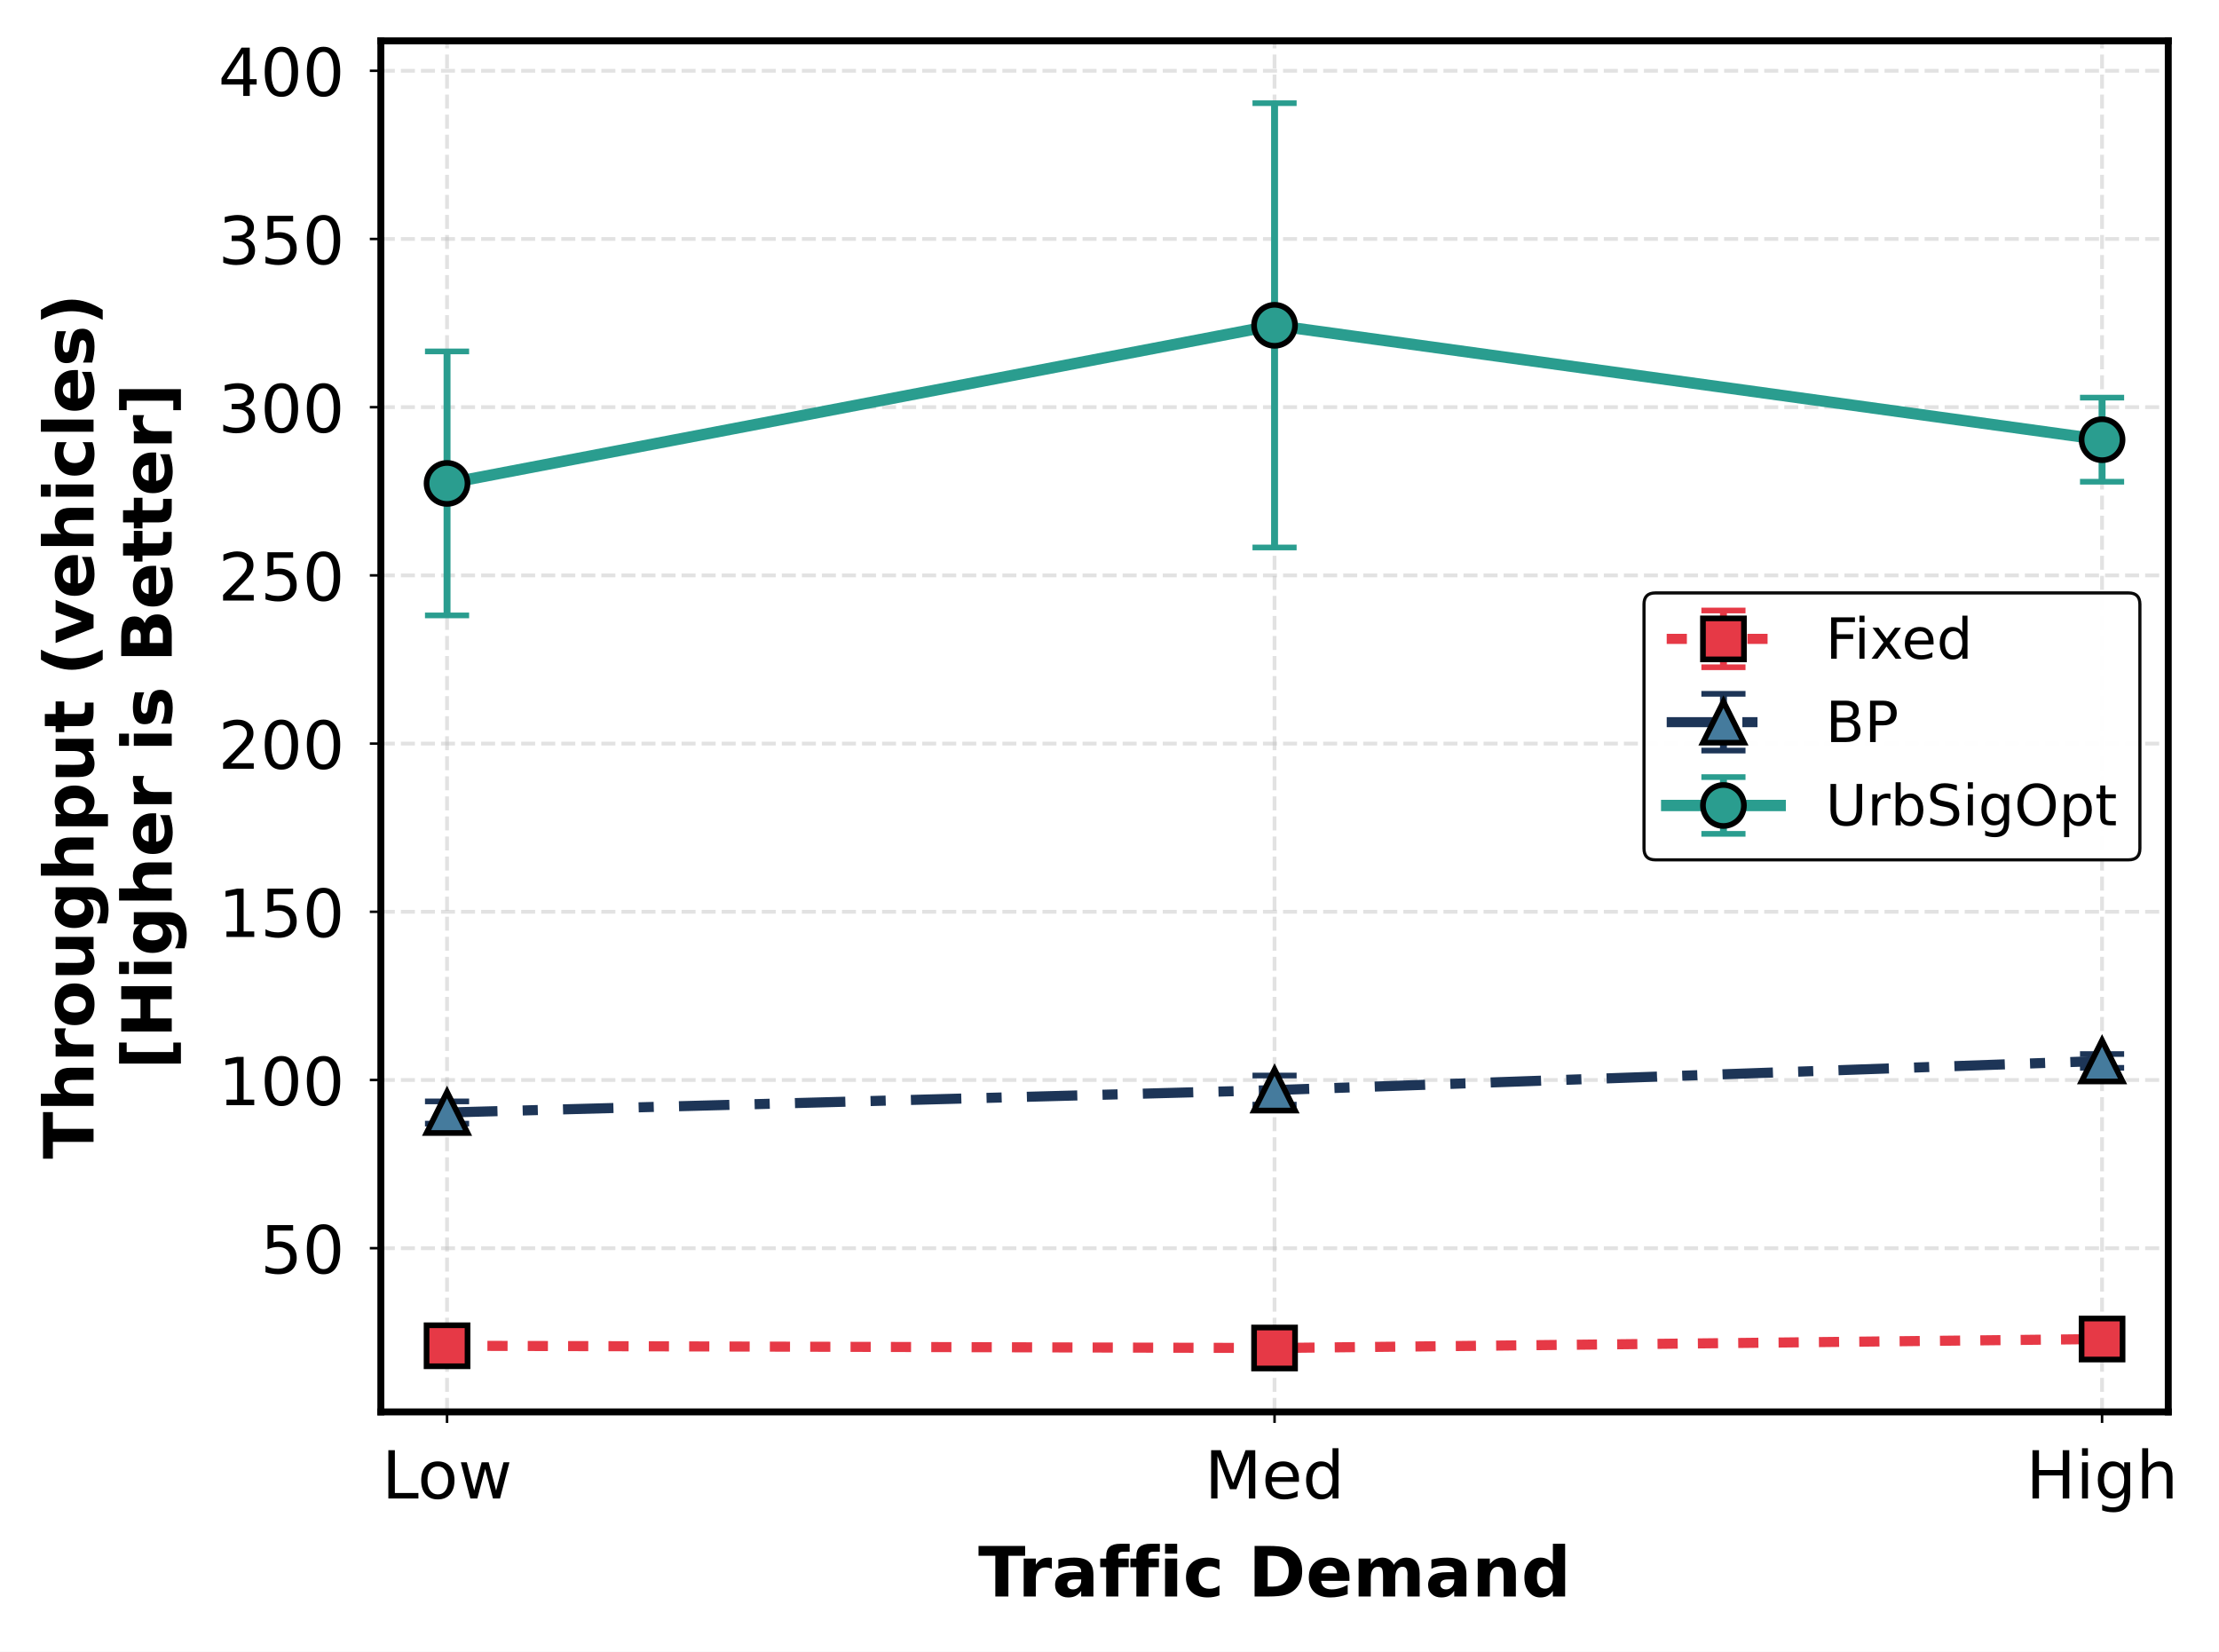
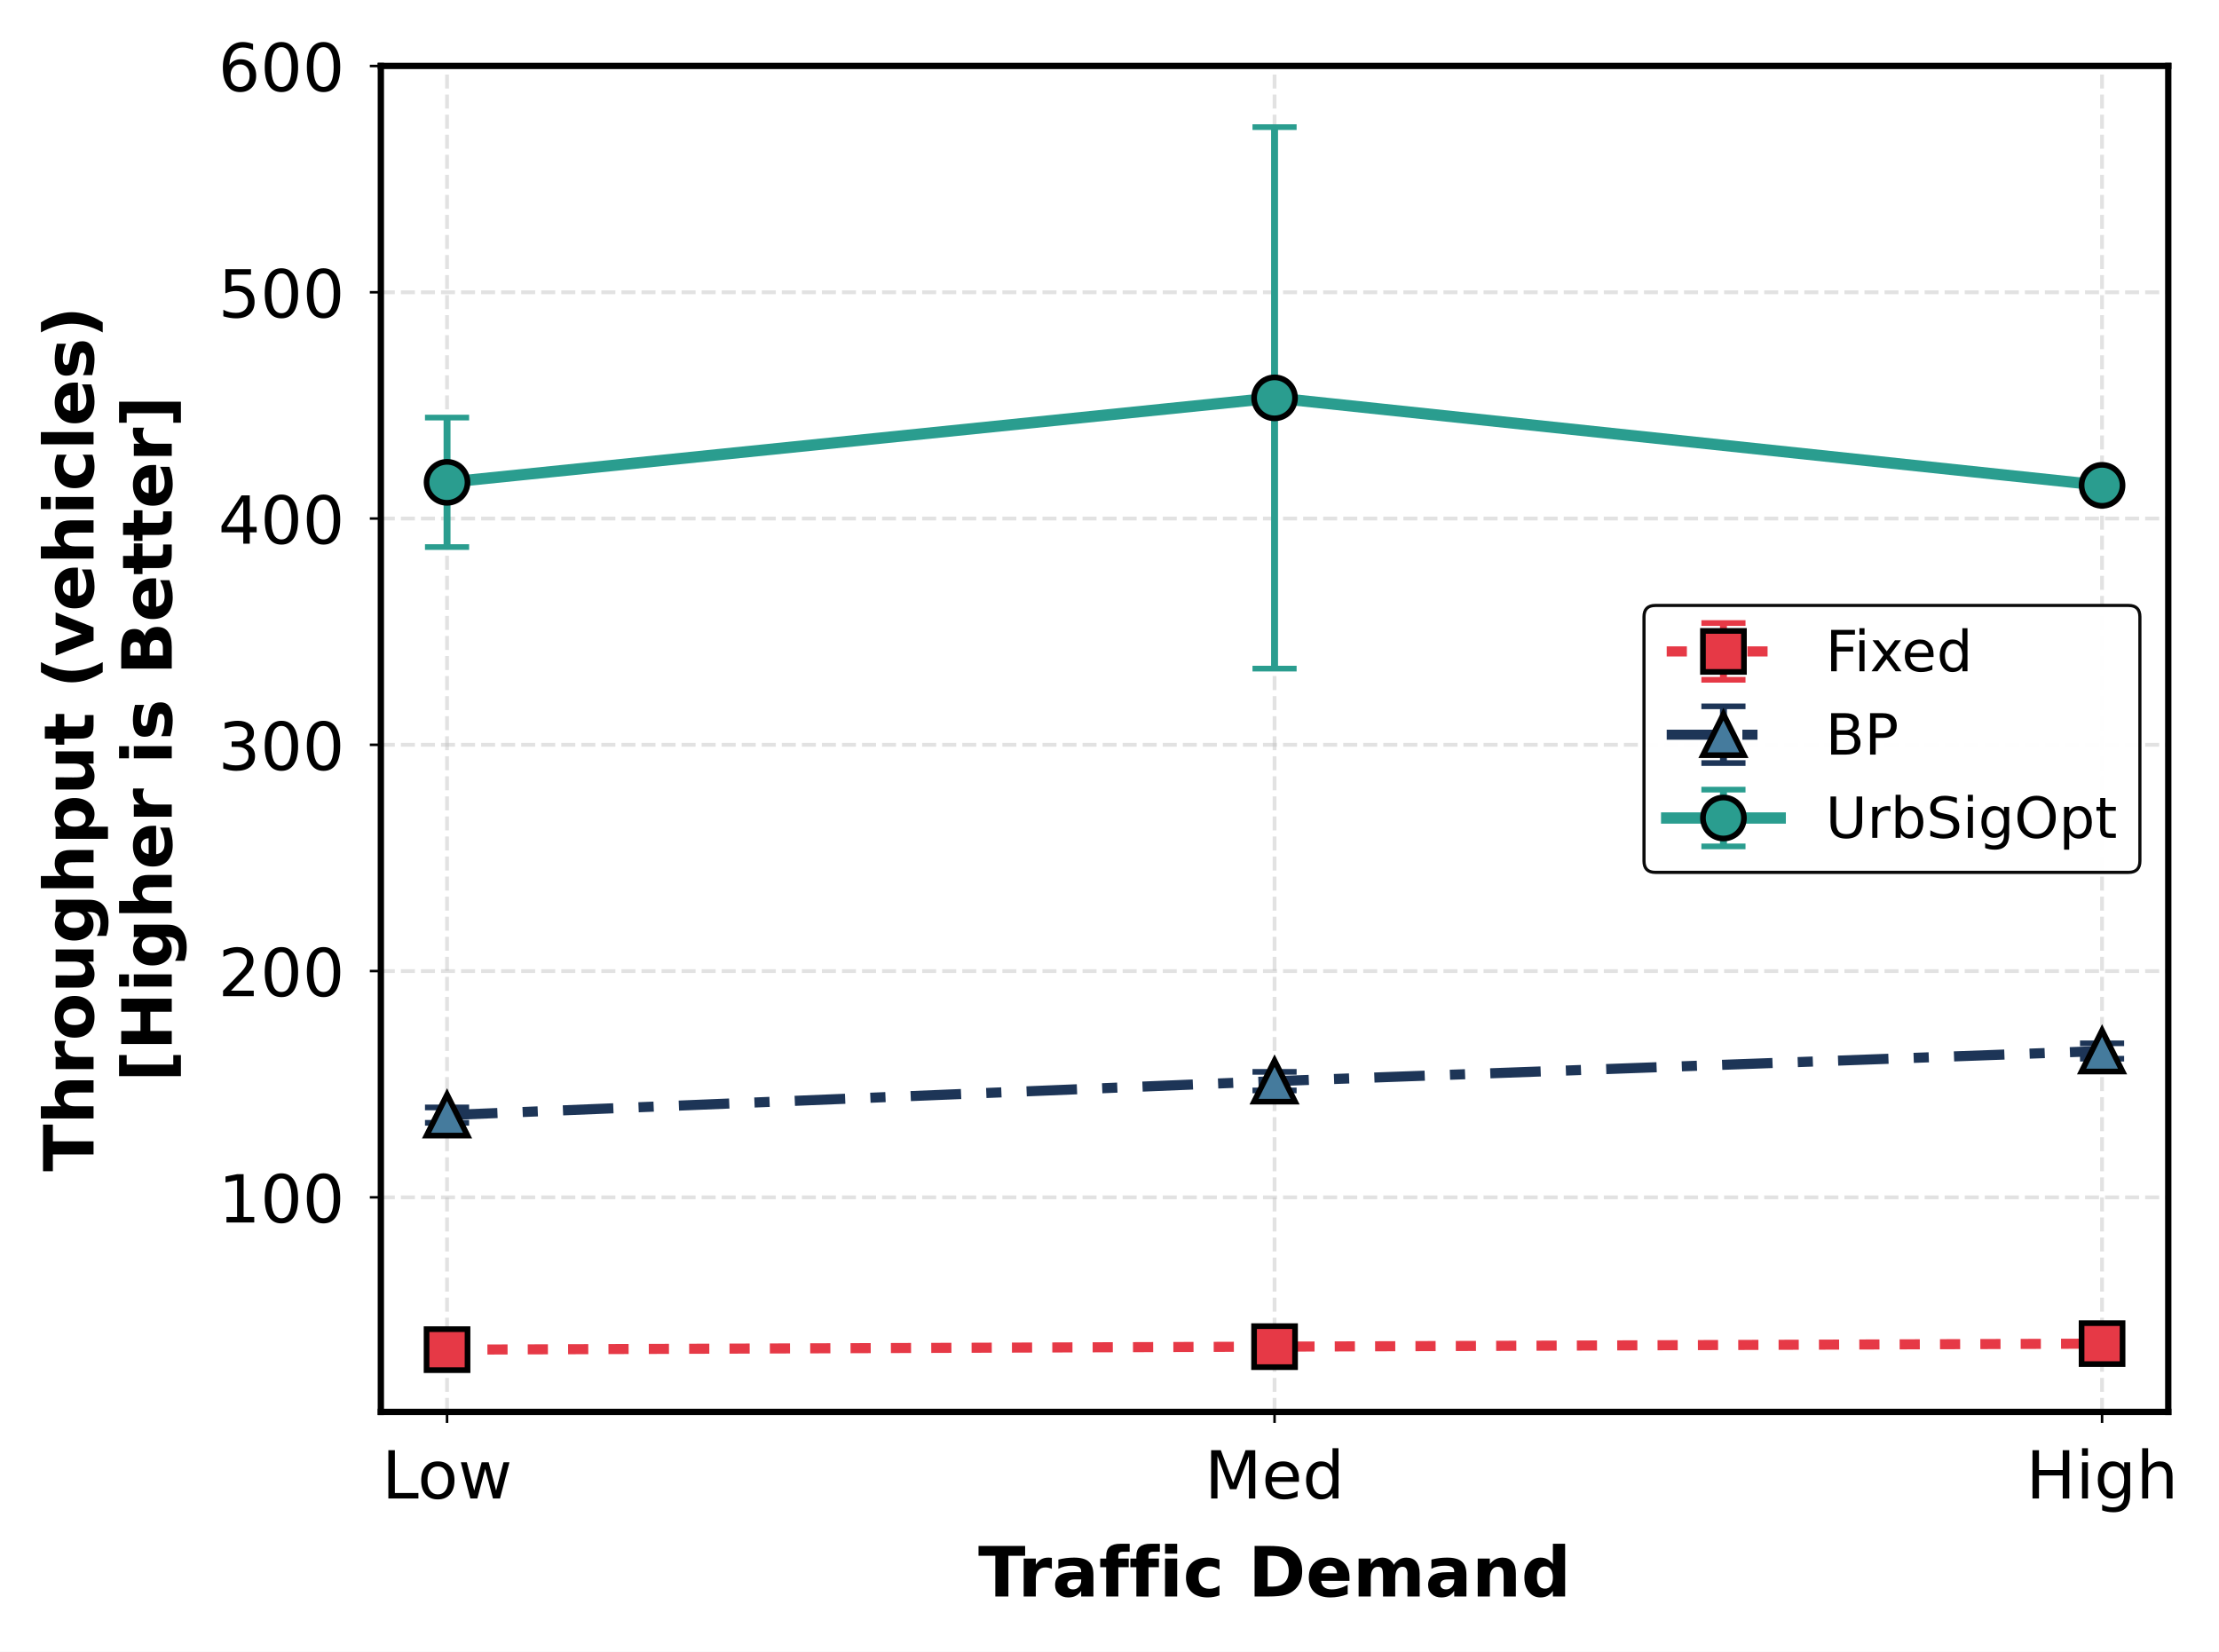
<svg xmlns="http://www.w3.org/2000/svg" xmlns:xlink="http://www.w3.org/1999/xlink" width="703.92pt" height="523.92pt" viewBox="0 0 703.92 523.92" version="1.1">
  <defs>
    <style type="text/css">*{stroke-linejoin: round; stroke-linecap: butt}</style>
  </defs>
  <g id="figure_1">
    <g id="patch_1">
      <path d="M 0 523.92  L 703.92 523.92  L 703.92 0  L 0 0  z " style="fill: #ffffff" />
    </g>
    <g id="axes_1">
      <g id="patch_2">
-         <path d="M 120.815 447.844  L 687.826 447.844  L 687.826 12.96  L 120.815 12.96  z " style="fill: #ffffff" />
+         <path d="M 120.815 447.844  L 687.826 447.844  L 687.826 20.909  L 120.815 20.909  z " style="fill: #ffffff" />
      </g>
      <g id="matplotlib.axis_1">
        <g id="xtick_1">
          <g id="line2d_1">
-             <path d="M 141.815 447.844  L 141.815 12.96  " clip-path="url(#pb095216318)" style="fill: none; stroke-dasharray: 4.44,1.92; stroke-dashoffset: 0; stroke: #c0c0c0; stroke-opacity: 0.45; stroke-width: 1.2" />
+             <path d="M 141.815 447.844  L 141.815 20.909  " clip-path="url(#pb560442ea5)" style="fill: none; stroke-dasharray: 4.44,1.92; stroke-dashoffset: 0; stroke: #c0c0c0; stroke-opacity: 0.45; stroke-width: 1.2" />
          </g>
          <g id="line2d_2">
            <defs>
-               <path id="me1b784e4f6" d="M 0 0  L 0 3.5  " style="stroke: #000000; stroke-width: 0.8" />
+               <path id="m1f800642b3" d="M 0 0  L 0 3.5  " style="stroke: #000000; stroke-width: 0.8" />
            </defs>
            <g>
-               <use xlink:href="#me1b784e4f6" x="141.815" y="447.844" style="stroke: #000000; stroke-width: 0.8" />
+               <use xlink:href="#m1f800642b3" x="141.815" y="447.844" style="stroke: #000000; stroke-width: 0.8" />
            </g>
          </g>
          <g id="text_1">
            <text style="font-size: 21px; font-family: 'DejaVu Sans', 'Bitstream Vera Sans', 'Computer Modern Sans Serif', 'Lucida Grande', 'Verdana', 'Geneva', 'Lucid', 'Arial', 'Helvetica', 'Avant Garde', sans-serif; text-anchor: middle" x="141.815" y="475.3" transform="rotate(-0 141.815 475.3003)">Low</text>
          </g>
        </g>
        <g id="xtick_2">
          <g id="line2d_3">
-             <path d="M 404.32 447.844  L 404.32 12.96  " clip-path="url(#pb095216318)" style="fill: none; stroke-dasharray: 4.44,1.92; stroke-dashoffset: 0; stroke: #c0c0c0; stroke-opacity: 0.45; stroke-width: 1.2" />
+             <path d="M 404.32 447.844  L 404.32 20.909  " clip-path="url(#pb560442ea5)" style="fill: none; stroke-dasharray: 4.44,1.92; stroke-dashoffset: 0; stroke: #c0c0c0; stroke-opacity: 0.45; stroke-width: 1.2" />
          </g>
          <g id="line2d_4">
            <g>
-               <use xlink:href="#me1b784e4f6" x="404.32" y="447.844" style="stroke: #000000; stroke-width: 0.8" />
+               <use xlink:href="#m1f800642b3" x="404.32" y="447.844" style="stroke: #000000; stroke-width: 0.8" />
            </g>
          </g>
          <g id="text_2">
            <text style="font-size: 21px; font-family: 'DejaVu Sans', 'Bitstream Vera Sans', 'Computer Modern Sans Serif', 'Lucida Grande', 'Verdana', 'Geneva', 'Lucid', 'Arial', 'Helvetica', 'Avant Garde', sans-serif; text-anchor: middle" x="404.32" y="475.3" transform="rotate(-0 404.3205 475.3003)">Med</text>
          </g>
        </g>
        <g id="xtick_3">
          <g id="line2d_5">
-             <path d="M 666.826 447.844  L 666.826 12.96  " clip-path="url(#pb095216318)" style="fill: none; stroke-dasharray: 4.44,1.92; stroke-dashoffset: 0; stroke: #c0c0c0; stroke-opacity: 0.45; stroke-width: 1.2" />
+             <path d="M 666.826 447.844  L 666.826 20.909  " clip-path="url(#pb560442ea5)" style="fill: none; stroke-dasharray: 4.44,1.92; stroke-dashoffset: 0; stroke: #c0c0c0; stroke-opacity: 0.45; stroke-width: 1.2" />
          </g>
          <g id="line2d_6">
            <g>
-               <use xlink:href="#me1b784e4f6" x="666.826" y="447.844" style="stroke: #000000; stroke-width: 0.8" />
+               <use xlink:href="#m1f800642b3" x="666.826" y="447.844" style="stroke: #000000; stroke-width: 0.8" />
            </g>
          </g>
          <g id="text_3">
            <text style="font-size: 21px; font-family: 'DejaVu Sans', 'Bitstream Vera Sans', 'Computer Modern Sans Serif', 'Lucida Grande', 'Verdana', 'Geneva', 'Lucid', 'Arial', 'Helvetica', 'Avant Garde', sans-serif; text-anchor: middle" x="666.826" y="475.3" transform="rotate(-0 666.8259 475.3003)">High</text>
          </g>
        </g>
        <g id="text_4">
          <text style="font-weight: 700; font-size: 22px; font-family: 'DejaVu Sans', 'Bitstream Vera Sans', 'Computer Modern Sans Serif', 'Lucida Grande', 'Verdana', 'Geneva', 'Lucid', 'Arial', 'Helvetica', 'Avant Garde', sans-serif; text-anchor: middle" x="404.32" y="506.384" transform="rotate(-0 404.3205 506.3842)">Traffic Demand</text>
        </g>
      </g>
      <g id="matplotlib.axis_2">
        <g id="ytick_1">
          <g id="line2d_7">
-             <path d="M 120.815 395.917  L 687.826 395.917  " clip-path="url(#pb095216318)" style="fill: none; stroke-dasharray: 4.44,1.92; stroke-dashoffset: 0; stroke: #c0c0c0; stroke-opacity: 0.45; stroke-width: 1.2" />
+             <path d="M 120.815 379.776  L 687.826 379.776  " clip-path="url(#pb560442ea5)" style="fill: none; stroke-dasharray: 4.44,1.92; stroke-dashoffset: 0; stroke: #c0c0c0; stroke-opacity: 0.45; stroke-width: 1.2" />
          </g>
          <g id="line2d_8">
            <defs>
-               <path id="mcd5c33eaf3" d="M 0 0  L -3.5 0  " style="stroke: #000000; stroke-width: 0.8" />
+               <path id="ma16d73e894" d="M 0 0  L -3.5 0  " style="stroke: #000000; stroke-width: 0.8" />
            </defs>
            <g>
-               <use xlink:href="#mcd5c33eaf3" x="120.815" y="395.917" style="stroke: #000000; stroke-width: 0.8" />
+               <use xlink:href="#ma16d73e894" x="120.815" y="379.776" style="stroke: #000000; stroke-width: 0.8" />
            </g>
          </g>
          <g id="text_5">
-             <text style="font-size: 21px; font-family: 'DejaVu Sans', 'Bitstream Vera Sans', 'Computer Modern Sans Serif', 'Lucida Grande', 'Verdana', 'Geneva', 'Lucid', 'Arial', 'Helvetica', 'Avant Garde', sans-serif; text-anchor: end" x="109.315" y="403.895" transform="rotate(-0 109.3146 403.8954)">50</text>
+             <text style="font-size: 21px; font-family: 'DejaVu Sans', 'Bitstream Vera Sans', 'Computer Modern Sans Serif', 'Lucida Grande', 'Verdana', 'Geneva', 'Lucid', 'Arial', 'Helvetica', 'Avant Garde', sans-serif; text-anchor: end" x="109.315" y="387.754" transform="rotate(-0 109.3146 387.7541)">100</text>
          </g>
        </g>
        <g id="ytick_2">
          <g id="line2d_9">
-             <path d="M 120.815 342.564  L 687.826 342.564  " clip-path="url(#pb095216318)" style="fill: none; stroke-dasharray: 4.44,1.92; stroke-dashoffset: 0; stroke: #c0c0c0; stroke-opacity: 0.45; stroke-width: 1.2" />
+             <path d="M 120.815 308.008  L 687.826 308.008  " clip-path="url(#pb560442ea5)" style="fill: none; stroke-dasharray: 4.44,1.92; stroke-dashoffset: 0; stroke: #c0c0c0; stroke-opacity: 0.45; stroke-width: 1.2" />
          </g>
          <g id="line2d_10">
            <g>
-               <use xlink:href="#mcd5c33eaf3" x="120.815" y="342.564" style="stroke: #000000; stroke-width: 0.8" />
+               <use xlink:href="#ma16d73e894" x="120.815" y="308.008" style="stroke: #000000; stroke-width: 0.8" />
            </g>
          </g>
          <g id="text_6">
-             <text style="font-size: 21px; font-family: 'DejaVu Sans', 'Bitstream Vera Sans', 'Computer Modern Sans Serif', 'Lucida Grande', 'Verdana', 'Geneva', 'Lucid', 'Arial', 'Helvetica', 'Avant Garde', sans-serif; text-anchor: end" x="109.315" y="350.543" transform="rotate(-0 109.3146 350.5425)">100</text>
+             <text style="font-size: 21px; font-family: 'DejaVu Sans', 'Bitstream Vera Sans', 'Computer Modern Sans Serif', 'Lucida Grande', 'Verdana', 'Geneva', 'Lucid', 'Arial', 'Helvetica', 'Avant Garde', sans-serif; text-anchor: end" x="109.315" y="315.987" transform="rotate(-0 109.3146 315.9866)">200</text>
          </g>
        </g>
        <g id="ytick_3">
          <g id="line2d_11">
-             <path d="M 120.815 289.211  L 687.826 289.211  " clip-path="url(#pb095216318)" style="fill: none; stroke-dasharray: 4.44,1.92; stroke-dashoffset: 0; stroke: #c0c0c0; stroke-opacity: 0.45; stroke-width: 1.2" />
+             <path d="M 120.815 236.241  L 687.826 236.241  " clip-path="url(#pb560442ea5)" style="fill: none; stroke-dasharray: 4.44,1.92; stroke-dashoffset: 0; stroke: #c0c0c0; stroke-opacity: 0.45; stroke-width: 1.2" />
          </g>
          <g id="line2d_12">
            <g>
-               <use xlink:href="#mcd5c33eaf3" x="120.815" y="289.211" style="stroke: #000000; stroke-width: 0.8" />
+               <use xlink:href="#ma16d73e894" x="120.815" y="236.241" style="stroke: #000000; stroke-width: 0.8" />
            </g>
          </g>
          <g id="text_7">
-             <text style="font-size: 21px; font-family: 'DejaVu Sans', 'Bitstream Vera Sans', 'Computer Modern Sans Serif', 'Lucida Grande', 'Verdana', 'Geneva', 'Lucid', 'Arial', 'Helvetica', 'Avant Garde', sans-serif; text-anchor: end" x="109.315" y="297.19" transform="rotate(-0 109.3146 297.1896)">150</text>
+             <text style="font-size: 21px; font-family: 'DejaVu Sans', 'Bitstream Vera Sans', 'Computer Modern Sans Serif', 'Lucida Grande', 'Verdana', 'Geneva', 'Lucid', 'Arial', 'Helvetica', 'Avant Garde', sans-serif; text-anchor: end" x="109.315" y="244.219" transform="rotate(-0 109.3146 244.2191)">300</text>
          </g>
        </g>
        <g id="ytick_4">
          <g id="line2d_13">
-             <path d="M 120.815 235.858  L 687.826 235.858  " clip-path="url(#pb095216318)" style="fill: none; stroke-dasharray: 4.44,1.92; stroke-dashoffset: 0; stroke: #c0c0c0; stroke-opacity: 0.45; stroke-width: 1.2" />
+             <path d="M 120.815 164.473  L 687.826 164.473  " clip-path="url(#pb560442ea5)" style="fill: none; stroke-dasharray: 4.44,1.92; stroke-dashoffset: 0; stroke: #c0c0c0; stroke-opacity: 0.45; stroke-width: 1.2" />
          </g>
          <g id="line2d_14">
            <g>
-               <use xlink:href="#mcd5c33eaf3" x="120.815" y="235.858" style="stroke: #000000; stroke-width: 0.8" />
+               <use xlink:href="#ma16d73e894" x="120.815" y="164.473" style="stroke: #000000; stroke-width: 0.8" />
            </g>
          </g>
          <g id="text_8">
-             <text style="font-size: 21px; font-family: 'DejaVu Sans', 'Bitstream Vera Sans', 'Computer Modern Sans Serif', 'Lucida Grande', 'Verdana', 'Geneva', 'Lucid', 'Arial', 'Helvetica', 'Avant Garde', sans-serif; text-anchor: end" x="109.315" y="243.837" transform="rotate(-0 109.3146 243.8367)">200</text>
+             <text style="font-size: 21px; font-family: 'DejaVu Sans', 'Bitstream Vera Sans', 'Computer Modern Sans Serif', 'Lucida Grande', 'Verdana', 'Geneva', 'Lucid', 'Arial', 'Helvetica', 'Avant Garde', sans-serif; text-anchor: end" x="109.315" y="172.452" transform="rotate(-0 109.3146 172.4517)">400</text>
          </g>
        </g>
        <g id="ytick_5">
          <g id="line2d_15">
-             <path d="M 120.815 182.505  L 687.826 182.505  " clip-path="url(#pb095216318)" style="fill: none; stroke-dasharray: 4.44,1.92; stroke-dashoffset: 0; stroke: #c0c0c0; stroke-opacity: 0.45; stroke-width: 1.2" />
+             <path d="M 120.815 92.706  L 687.826 92.706  " clip-path="url(#pb560442ea5)" style="fill: none; stroke-dasharray: 4.44,1.92; stroke-dashoffset: 0; stroke: #c0c0c0; stroke-opacity: 0.45; stroke-width: 1.2" />
          </g>
          <g id="line2d_16">
            <g>
-               <use xlink:href="#mcd5c33eaf3" x="120.815" y="182.505" style="stroke: #000000; stroke-width: 0.8" />
+               <use xlink:href="#ma16d73e894" x="120.815" y="92.706" style="stroke: #000000; stroke-width: 0.8" />
            </g>
          </g>
          <g id="text_9">
-             <text style="font-size: 21px; font-family: 'DejaVu Sans', 'Bitstream Vera Sans', 'Computer Modern Sans Serif', 'Lucida Grande', 'Verdana', 'Geneva', 'Lucid', 'Arial', 'Helvetica', 'Avant Garde', sans-serif; text-anchor: end" x="109.315" y="190.484" transform="rotate(-0 109.3146 190.4838)">250</text>
+             <text style="font-size: 21px; font-family: 'DejaVu Sans', 'Bitstream Vera Sans', 'Computer Modern Sans Serif', 'Lucida Grande', 'Verdana', 'Geneva', 'Lucid', 'Arial', 'Helvetica', 'Avant Garde', sans-serif; text-anchor: end" x="109.315" y="100.684" transform="rotate(-0 109.3146 100.6842)">500</text>
          </g>
        </g>
        <g id="ytick_6">
          <g id="line2d_17">
-             <path d="M 120.815 129.152  L 687.826 129.152  " clip-path="url(#pb095216318)" style="fill: none; stroke-dasharray: 4.44,1.92; stroke-dashoffset: 0; stroke: #c0c0c0; stroke-opacity: 0.45; stroke-width: 1.2" />
+             <path d="M 120.815 20.938  L 687.826 20.938  " clip-path="url(#pb560442ea5)" style="fill: none; stroke-dasharray: 4.44,1.92; stroke-dashoffset: 0; stroke: #c0c0c0; stroke-opacity: 0.45; stroke-width: 1.2" />
          </g>
          <g id="line2d_18">
            <g>
-               <use xlink:href="#mcd5c33eaf3" x="120.815" y="129.152" style="stroke: #000000; stroke-width: 0.8" />
+               <use xlink:href="#ma16d73e894" x="120.815" y="20.938" style="stroke: #000000; stroke-width: 0.8" />
            </g>
          </g>
          <g id="text_10">
-             <text style="font-size: 21px; font-family: 'DejaVu Sans', 'Bitstream Vera Sans', 'Computer Modern Sans Serif', 'Lucida Grande', 'Verdana', 'Geneva', 'Lucid', 'Arial', 'Helvetica', 'Avant Garde', sans-serif; text-anchor: end" x="109.315" y="137.131" transform="rotate(-0 109.3146 137.1309)">300</text>
-           </g>
-         </g>
-         <g id="ytick_7">
-           <g id="line2d_19">
-             <path d="M 120.815 75.8  L 687.826 75.8  " clip-path="url(#pb095216318)" style="fill: none; stroke-dasharray: 4.44,1.92; stroke-dashoffset: 0; stroke: #c0c0c0; stroke-opacity: 0.45; stroke-width: 1.2" />
-           </g>
-           <g id="line2d_20">
-             <g>
-               <use xlink:href="#mcd5c33eaf3" x="120.815" y="75.8" style="stroke: #000000; stroke-width: 0.8" />
-             </g>
-           </g>
-           <g id="text_11">
-             <text style="font-size: 21px; font-family: 'DejaVu Sans', 'Bitstream Vera Sans', 'Computer Modern Sans Serif', 'Lucida Grande', 'Verdana', 'Geneva', 'Lucid', 'Arial', 'Helvetica', 'Avant Garde', sans-serif; text-anchor: end" x="109.315" y="83.778" transform="rotate(-0 109.3146 83.77794)">350</text>
-           </g>
-         </g>
-         <g id="ytick_8">
-           <g id="line2d_21">
-             <path d="M 120.815 22.447  L 687.826 22.447  " clip-path="url(#pb095216318)" style="fill: none; stroke-dasharray: 4.44,1.92; stroke-dashoffset: 0; stroke: #c0c0c0; stroke-opacity: 0.45; stroke-width: 1.2" />
-           </g>
-           <g id="line2d_22">
-             <g>
-               <use xlink:href="#mcd5c33eaf3" x="120.815" y="22.447" style="stroke: #000000; stroke-width: 0.8" />
-             </g>
-           </g>
-           <g id="text_12">
-             <text style="font-size: 21px; font-family: 'DejaVu Sans', 'Bitstream Vera Sans', 'Computer Modern Sans Serif', 'Lucida Grande', 'Verdana', 'Geneva', 'Lucid', 'Arial', 'Helvetica', 'Avant Garde', sans-serif; text-anchor: end" x="109.315" y="30.425" transform="rotate(-0 109.3146 30.42502)">400</text>
-           </g>
-         </g>
-         <g id="text_13">
-           <text style="font-weight: 700; font-size: 22px; font-family: 'DejaVu Sans', 'Bitstream Vera Sans', 'Computer Modern Sans Serif', 'Lucida Grande', 'Verdana', 'Geneva', 'Lucid', 'Arial', 'Helvetica', 'Avant Garde', sans-serif" transform="translate(29.67656 367.6319) rotate(-90)">Throughput (vehicles)</text>
-           <text style="font-weight: 700; font-size: 22px; font-family: 'DejaVu Sans', 'Bitstream Vera Sans', 'Computer Modern Sans Serif', 'Lucida Grande', 'Verdana', 'Geneva', 'Lucid', 'Arial', 'Helvetica', 'Avant Garde', sans-serif" transform="translate(54.48363 339.2451) rotate(-90)">[Higher is Better]</text>
+             <text style="font-size: 21px; font-family: 'DejaVu Sans', 'Bitstream Vera Sans', 'Computer Modern Sans Serif', 'Lucida Grande', 'Verdana', 'Geneva', 'Lucid', 'Arial', 'Helvetica', 'Avant Garde', sans-serif; text-anchor: end" x="109.315" y="28.917" transform="rotate(-0 109.3146 28.91672)">600</text>
+           </g>
+         </g>
+         <g id="text_11">
+           <text style="font-weight: 700; font-size: 22px; font-family: 'DejaVu Sans', 'Bitstream Vera Sans', 'Computer Modern Sans Serif', 'Lucida Grande', 'Verdana', 'Geneva', 'Lucid', 'Arial', 'Helvetica', 'Avant Garde', sans-serif" transform="translate(29.67656 371.6065) rotate(-90)">Throughput (vehicles)</text>
+           <text style="font-weight: 700; font-size: 22px; font-family: 'DejaVu Sans', 'Bitstream Vera Sans', 'Computer Modern Sans Serif', 'Lucida Grande', 'Verdana', 'Geneva', 'Lucid', 'Arial', 'Helvetica', 'Avant Garde', sans-serif" transform="translate(54.48363 343.2196) rotate(-90)">[Higher is Better]</text>
        </g>
      </g>
      <g id="LineCollection_1">
-         <path d="M 141.815 427.733  L 141.815 425.991  " clip-path="url(#pb095216318)" style="fill: none; stroke: #e63946; stroke-width: 2.2" />
-         <path d="M 404.32 428.076  L 404.32 427.07  " clip-path="url(#pb095216318)" style="fill: none; stroke: #e63946; stroke-width: 2.2" />
-         <path d="M 666.826 424.728  L 666.826 424.728  " clip-path="url(#pb095216318)" style="fill: none; stroke: #e63946; stroke-width: 2.2" />
+         <path d="M 141.815 428.437  L 141.815 427.761  " clip-path="url(#pb560442ea5)" style="fill: none; stroke: #e63946; stroke-width: 2.2" />
+         <path d="M 404.32 427.142  L 404.32 427.142  " clip-path="url(#pb560442ea5)" style="fill: none; stroke: #e63946; stroke-width: 2.2" />
+         <path d="M 666.826 426.524  L 666.826 425.847  " clip-path="url(#pb560442ea5)" style="fill: none; stroke: #e63946; stroke-width: 2.2" />
+       </g>
+       <g id="line2d_19">
+         <defs>
+           <path id="m216e06e9ea" d="M 7 0  L -7 -0  " style="stroke: #e63946; stroke-width: 1.8" />
+         </defs>
+         <g clip-path="url(#pb560442ea5)">
+           <use xlink:href="#m216e06e9ea" x="141.815" y="428.437" style="fill: #e63946; stroke: #e63946; stroke-width: 1.8" />
+           <use xlink:href="#m216e06e9ea" x="404.32" y="427.142" style="fill: #e63946; stroke: #e63946; stroke-width: 1.8" />
+           <use xlink:href="#m216e06e9ea" x="666.826" y="426.524" style="fill: #e63946; stroke: #e63946; stroke-width: 1.8" />
+         </g>
+       </g>
+       <g id="line2d_20">
+         <g clip-path="url(#pb560442ea5)">
+           <use xlink:href="#m216e06e9ea" x="141.815" y="427.761" style="fill: #e63946; stroke: #e63946; stroke-width: 1.8" />
+           <use xlink:href="#m216e06e9ea" x="404.32" y="427.142" style="fill: #e63946; stroke: #e63946; stroke-width: 1.8" />
+           <use xlink:href="#m216e06e9ea" x="666.826" y="425.847" style="fill: #e63946; stroke: #e63946; stroke-width: 1.8" />
+         </g>
+       </g>
+       <g id="LineCollection_2">
+         <path d="M 141.815 356.14  L 141.815 351.261  " clip-path="url(#pb560442ea5)" style="fill: none; stroke: #1d3557; stroke-width: 2.2" />
+         <path d="M 404.32 345.884  L 404.32 339.986  " clip-path="url(#pb560442ea5)" style="fill: none; stroke: #1d3557; stroke-width: 2.2" />
+         <path d="M 666.826 335.806  L 666.826 330.926  " clip-path="url(#pb560442ea5)" style="fill: none; stroke: #1d3557; stroke-width: 2.2" />
+       </g>
+       <g id="line2d_21">
+         <defs>
+           <path id="m3ea54bc7bb" d="M 7 0  L -7 -0  " style="stroke: #1d3557; stroke-width: 1.8" />
+         </defs>
+         <g clip-path="url(#pb560442ea5)">
+           <use xlink:href="#m3ea54bc7bb" x="141.815" y="356.14" style="fill: #1d3557; stroke: #1d3557; stroke-width: 1.8" />
+           <use xlink:href="#m3ea54bc7bb" x="404.32" y="345.884" style="fill: #1d3557; stroke: #1d3557; stroke-width: 1.8" />
+           <use xlink:href="#m3ea54bc7bb" x="666.826" y="335.806" style="fill: #1d3557; stroke: #1d3557; stroke-width: 1.8" />
+         </g>
+       </g>
+       <g id="line2d_22">
+         <g clip-path="url(#pb560442ea5)">
+           <use xlink:href="#m3ea54bc7bb" x="141.815" y="351.261" style="fill: #1d3557; stroke: #1d3557; stroke-width: 1.8" />
+           <use xlink:href="#m3ea54bc7bb" x="404.32" y="339.986" style="fill: #1d3557; stroke: #1d3557; stroke-width: 1.8" />
+           <use xlink:href="#m3ea54bc7bb" x="666.826" y="330.926" style="fill: #1d3557; stroke: #1d3557; stroke-width: 1.8" />
+         </g>
+       </g>
+       <g id="LineCollection_3">
+         <path d="M 141.815 173.525  L 141.815 132.456  " clip-path="url(#pb560442ea5)" style="fill: none; stroke: #2a9d8f; stroke-width: 2.2" />
+         <path d="M 404.32 212.079  L 404.32 40.315  " clip-path="url(#pb560442ea5)" style="fill: none; stroke: #2a9d8f; stroke-width: 2.2" />
+         <path d="M 666.826 155.738  L 666.826 152.157  " clip-path="url(#pb560442ea5)" style="fill: none; stroke: #2a9d8f; stroke-width: 2.2" />
      </g>
      <g id="line2d_23">
        <defs>
-           <path id="m01c845c018" d="M 7 0  L -7 -0  " style="stroke: #e63946; stroke-width: 1.8" />
-         </defs>
-         <g clip-path="url(#pb095216318)">
-           <use xlink:href="#m01c845c018" x="141.815" y="427.733" style="fill: #e63946; stroke: #e63946; stroke-width: 1.8" />
-           <use xlink:href="#m01c845c018" x="404.32" y="428.076" style="fill: #e63946; stroke: #e63946; stroke-width: 1.8" />
-           <use xlink:href="#m01c845c018" x="666.826" y="424.728" style="fill: #e63946; stroke: #e63946; stroke-width: 1.8" />
+           <path id="m81a5a773f5" d="M 7 0  L -7 -0  " style="stroke: #2a9d8f; stroke-width: 1.8" />
+         </defs>
+         <g clip-path="url(#pb560442ea5)">
+           <use xlink:href="#m81a5a773f5" x="141.815" y="173.525" style="fill: #2a9d8f; stroke: #2a9d8f; stroke-width: 1.8" />
+           <use xlink:href="#m81a5a773f5" x="404.32" y="212.079" style="fill: #2a9d8f; stroke: #2a9d8f; stroke-width: 1.8" />
+           <use xlink:href="#m81a5a773f5" x="666.826" y="155.738" style="fill: #2a9d8f; stroke: #2a9d8f; stroke-width: 1.8" />
        </g>
      </g>
      <g id="line2d_24">
-         <g clip-path="url(#pb095216318)">
-           <use xlink:href="#m01c845c018" x="141.815" y="425.991" style="fill: #e63946; stroke: #e63946; stroke-width: 1.8" />
-           <use xlink:href="#m01c845c018" x="404.32" y="427.07" style="fill: #e63946; stroke: #e63946; stroke-width: 1.8" />
-           <use xlink:href="#m01c845c018" x="666.826" y="424.728" style="fill: #e63946; stroke: #e63946; stroke-width: 1.8" />
-         </g>
-       </g>
-       <g id="LineCollection_2">
-         <path d="M 141.815 356.4  L 141.815 349.358  " clip-path="url(#pb095216318)" style="fill: none; stroke: #1d3557; stroke-width: 2.2" />
-         <path d="M 404.32 350.376  L 404.32 341.155  " clip-path="url(#pb095216318)" style="fill: none; stroke: #1d3557; stroke-width: 2.2" />
-         <path d="M 666.826 338.71  L 666.826 334.325  " clip-path="url(#pb095216318)" style="fill: none; stroke: #1d3557; stroke-width: 2.2" />
+         <g clip-path="url(#pb560442ea5)">
+           <use xlink:href="#m81a5a773f5" x="141.815" y="132.456" style="fill: #2a9d8f; stroke: #2a9d8f; stroke-width: 1.8" />
+           <use xlink:href="#m81a5a773f5" x="404.32" y="40.315" style="fill: #2a9d8f; stroke: #2a9d8f; stroke-width: 1.8" />
+           <use xlink:href="#m81a5a773f5" x="666.826" y="152.157" style="fill: #2a9d8f; stroke: #2a9d8f; stroke-width: 1.8" />
+         </g>
      </g>
      <g id="line2d_25">
-         <defs>
-           <path id="m7ef6100c5f" d="M 7 0  L -7 -0  " style="stroke: #1d3557; stroke-width: 1.8" />
-         </defs>
-         <g clip-path="url(#pb095216318)">
-           <use xlink:href="#m7ef6100c5f" x="141.815" y="356.4" style="fill: #1d3557; stroke: #1d3557; stroke-width: 1.8" />
-           <use xlink:href="#m7ef6100c5f" x="404.32" y="350.376" style="fill: #1d3557; stroke: #1d3557; stroke-width: 1.8" />
-           <use xlink:href="#m7ef6100c5f" x="666.826" y="338.71" style="fill: #1d3557; stroke: #1d3557; stroke-width: 1.8" />
+         <path d="M 141.815 428.099  L 404.32 427.142  L 666.826 426.185  " clip-path="url(#pb560442ea5)" style="fill: none; stroke-dasharray: 6.4,6.4; stroke-dashoffset: 0; stroke: #e63946; stroke-width: 3.2" />
+         <defs>
+           <path id="m5e13f78a74" d="M -6.5 6.5  L 6.5 6.5  L 6.5 -6.5  L -6.5 -6.5  z " style="stroke: #000000; stroke-width: 1.8; stroke-linejoin: miter" />
+         </defs>
+         <g clip-path="url(#pb560442ea5)">
+           <use xlink:href="#m5e13f78a74" x="141.815" y="428.099" style="fill: #e63946; stroke: #000000; stroke-width: 1.8; stroke-linejoin: miter" />
+           <use xlink:href="#m5e13f78a74" x="404.32" y="427.142" style="fill: #e63946; stroke: #000000; stroke-width: 1.8; stroke-linejoin: miter" />
+           <use xlink:href="#m5e13f78a74" x="666.826" y="426.185" style="fill: #e63946; stroke: #000000; stroke-width: 1.8; stroke-linejoin: miter" />
        </g>
      </g>
      <g id="line2d_26">
-         <g clip-path="url(#pb095216318)">
-           <use xlink:href="#m7ef6100c5f" x="141.815" y="349.358" style="fill: #1d3557; stroke: #1d3557; stroke-width: 1.8" />
-           <use xlink:href="#m7ef6100c5f" x="404.32" y="341.155" style="fill: #1d3557; stroke: #1d3557; stroke-width: 1.8" />
-           <use xlink:href="#m7ef6100c5f" x="666.826" y="334.325" style="fill: #1d3557; stroke: #1d3557; stroke-width: 1.8" />
-         </g>
-       </g>
-       <g id="LineCollection_3">
-         <path d="M 141.815 195.207  L 141.815 111.471  " clip-path="url(#pb095216318)" style="fill: none; stroke: #2a9d8f; stroke-width: 2.2" />
-         <path d="M 404.32 173.647  L 404.32 32.727  " clip-path="url(#pb095216318)" style="fill: none; stroke: #2a9d8f; stroke-width: 2.2" />
-         <path d="M 666.826 152.804  L 666.826 126.13  " clip-path="url(#pb095216318)" style="fill: none; stroke: #2a9d8f; stroke-width: 2.2" />
+         <path d="M 141.815 353.7  L 404.32 342.935  L 666.826 333.366  " clip-path="url(#pb560442ea5)" style="fill: none; stroke-dasharray: 16,8,4.8,8; stroke-dashoffset: 0; stroke: #1d3557; stroke-width: 3.2" />
+         <defs>
+           <path id="md770c5aee6" d="M 0 -6.5  L -6.5 6.5  L 6.5 6.5  z " style="stroke: #000000; stroke-width: 1.8; stroke-linejoin: miter" />
+         </defs>
+         <g clip-path="url(#pb560442ea5)">
+           <use xlink:href="#md770c5aee6" x="141.815" y="353.7" style="fill: #457b9d; stroke: #000000; stroke-width: 1.8; stroke-linejoin: miter" />
+           <use xlink:href="#md770c5aee6" x="404.32" y="342.935" style="fill: #457b9d; stroke: #000000; stroke-width: 1.8; stroke-linejoin: miter" />
+           <use xlink:href="#md770c5aee6" x="666.826" y="333.366" style="fill: #457b9d; stroke: #000000; stroke-width: 1.8; stroke-linejoin: miter" />
+         </g>
      </g>
      <g id="line2d_27">
-         <defs>
-           <path id="m6ba417f3fa" d="M 7 0  L -7 -0  " style="stroke: #2a9d8f; stroke-width: 1.8" />
-         </defs>
-         <g clip-path="url(#pb095216318)">
-           <use xlink:href="#m6ba417f3fa" x="141.815" y="195.207" style="fill: #2a9d8f; stroke: #2a9d8f; stroke-width: 1.8" />
-           <use xlink:href="#m6ba417f3fa" x="404.32" y="173.647" style="fill: #2a9d8f; stroke: #2a9d8f; stroke-width: 1.8" />
-           <use xlink:href="#m6ba417f3fa" x="666.826" y="152.804" style="fill: #2a9d8f; stroke: #2a9d8f; stroke-width: 1.8" />
-         </g>
-       </g>
-       <g id="line2d_28">
-         <g clip-path="url(#pb095216318)">
-           <use xlink:href="#m6ba417f3fa" x="141.815" y="111.471" style="fill: #2a9d8f; stroke: #2a9d8f; stroke-width: 1.8" />
-           <use xlink:href="#m6ba417f3fa" x="404.32" y="32.727" style="fill: #2a9d8f; stroke: #2a9d8f; stroke-width: 1.8" />
-           <use xlink:href="#m6ba417f3fa" x="666.826" y="126.13" style="fill: #2a9d8f; stroke: #2a9d8f; stroke-width: 1.8" />
-         </g>
-       </g>
-       <g id="line2d_29">
-         <path d="M 141.815 426.862  L 404.32 427.573  L 666.826 424.728  " clip-path="url(#pb095216318)" style="fill: none; stroke-dasharray: 6.4,6.4; stroke-dashoffset: 0; stroke: #e63946; stroke-width: 3.2" />
-         <defs>
-           <path id="m8cb606a808" d="M -6.5 6.5  L 6.5 6.5  L 6.5 -6.5  L -6.5 -6.5  z " style="stroke: #000000; stroke-width: 1.8; stroke-linejoin: miter" />
-         </defs>
-         <g clip-path="url(#pb095216318)">
-           <use xlink:href="#m8cb606a808" x="141.815" y="426.862" style="fill: #e63946; stroke: #000000; stroke-width: 1.8; stroke-linejoin: miter" />
-           <use xlink:href="#m8cb606a808" x="404.32" y="427.573" style="fill: #e63946; stroke: #000000; stroke-width: 1.8; stroke-linejoin: miter" />
-           <use xlink:href="#m8cb606a808" x="666.826" y="424.728" style="fill: #e63946; stroke: #000000; stroke-width: 1.8; stroke-linejoin: miter" />
-         </g>
-       </g>
-       <g id="line2d_30">
-         <path d="M 141.815 352.879  L 404.32 345.765  L 666.826 336.517  " clip-path="url(#pb095216318)" style="fill: none; stroke-dasharray: 16,8,4.8,8; stroke-dashoffset: 0; stroke: #1d3557; stroke-width: 3.2" />
-         <defs>
-           <path id="me59a5e9a4b" d="M 0 -6.5  L -6.5 6.5  L 6.5 6.5  z " style="stroke: #000000; stroke-width: 1.8; stroke-linejoin: miter" />
-         </defs>
-         <g clip-path="url(#pb095216318)">
-           <use xlink:href="#me59a5e9a4b" x="141.815" y="352.879" style="fill: #457b9d; stroke: #000000; stroke-width: 1.8; stroke-linejoin: miter" />
-           <use xlink:href="#me59a5e9a4b" x="404.32" y="345.765" style="fill: #457b9d; stroke: #000000; stroke-width: 1.8; stroke-linejoin: miter" />
-           <use xlink:href="#me59a5e9a4b" x="666.826" y="336.517" style="fill: #457b9d; stroke: #000000; stroke-width: 1.8; stroke-linejoin: miter" />
-         </g>
-       </g>
-       <g id="line2d_31">
-         <path d="M 141.815 153.339  L 404.32 103.187  L 666.826 139.467  " clip-path="url(#pb095216318)" style="fill: none; stroke: #2a9d8f; stroke-width: 3.6; stroke-linecap: square" />
-         <defs>
-           <path id="mf59c5aa1a4" d="M 0 6.5  C 1.724 6.5 3.377 5.815 4.596 4.596  C 5.815 3.377 6.5 1.724 6.5 0  C 6.5 -1.724 5.815 -3.377 4.596 -4.596  C 3.377 -5.815 1.724 -6.5 0 -6.5  C -1.724 -6.5 -3.377 -5.815 -4.596 -4.596  C -5.815 -3.377 -6.5 -1.724 -6.5 0  C -6.5 1.724 -5.815 3.377 -4.596 4.596  C -3.377 5.815 -1.724 6.5 0 6.5  z " style="stroke: #000000; stroke-width: 1.8" />
-         </defs>
-         <g clip-path="url(#pb095216318)">
-           <use xlink:href="#mf59c5aa1a4" x="141.815" y="153.339" style="fill: #2a9d8f; stroke: #000000; stroke-width: 1.8" />
-           <use xlink:href="#mf59c5aa1a4" x="404.32" y="103.187" style="fill: #2a9d8f; stroke: #000000; stroke-width: 1.8" />
-           <use xlink:href="#mf59c5aa1a4" x="666.826" y="139.467" style="fill: #2a9d8f; stroke: #000000; stroke-width: 1.8" />
+         <path d="M 141.815 152.991  L 404.32 126.197  L 666.826 153.947  " clip-path="url(#pb560442ea5)" style="fill: none; stroke: #2a9d8f; stroke-width: 3.6; stroke-linecap: square" />
+         <defs>
+           <path id="me5f7ce1b99" d="M 0 6.5  C 1.724 6.5 3.377 5.815 4.596 4.596  C 5.815 3.377 6.5 1.724 6.5 0  C 6.5 -1.724 5.815 -3.377 4.596 -4.596  C 3.377 -5.815 1.724 -6.5 0 -6.5  C -1.724 -6.5 -3.377 -5.815 -4.596 -4.596  C -5.815 -3.377 -6.5 -1.724 -6.5 0  C -6.5 1.724 -5.815 3.377 -4.596 4.596  C -3.377 5.815 -1.724 6.5 0 6.5  z " style="stroke: #000000; stroke-width: 1.8" />
+         </defs>
+         <g clip-path="url(#pb560442ea5)">
+           <use xlink:href="#me5f7ce1b99" x="141.815" y="152.991" style="fill: #2a9d8f; stroke: #000000; stroke-width: 1.8" />
+           <use xlink:href="#me5f7ce1b99" x="404.32" y="126.197" style="fill: #2a9d8f; stroke: #000000; stroke-width: 1.8" />
+           <use xlink:href="#me5f7ce1b99" x="666.826" y="153.947" style="fill: #2a9d8f; stroke: #000000; stroke-width: 1.8" />
        </g>
      </g>
      <g id="patch_3">
-         <path d="M 120.815 447.844  L 120.815 12.96  " style="fill: none; stroke: #000000; stroke-width: 2.2; stroke-linejoin: miter; stroke-linecap: square" />
+         <path d="M 120.815 447.844  L 120.815 20.909  " style="fill: none; stroke: #000000; stroke-width: 2; stroke-linejoin: miter; stroke-linecap: square" />
      </g>
      <g id="patch_4">
-         <path d="M 687.826 447.844  L 687.826 12.96  " style="fill: none; stroke: #000000; stroke-width: 2.2; stroke-linejoin: miter; stroke-linecap: square" />
+         <path d="M 687.826 447.844  L 687.826 20.909  " style="fill: none; stroke: #000000; stroke-width: 2; stroke-linejoin: miter; stroke-linecap: square" />
      </g>
      <g id="patch_5">
-         <path d="M 120.815 447.844  L 687.826 447.844  " style="fill: none; stroke: #000000; stroke-width: 2.2; stroke-linejoin: miter; stroke-linecap: square" />
+         <path d="M 120.815 447.844  L 687.826 447.844  " style="fill: none; stroke: #000000; stroke-width: 2; stroke-linejoin: miter; stroke-linecap: square" />
      </g>
      <g id="patch_6">
-         <path d="M 120.815 12.96  L 687.826 12.96  " style="fill: none; stroke: #000000; stroke-width: 2.2; stroke-linejoin: miter; stroke-linecap: square" />
+         <path d="M 120.815 20.909  L 687.826 20.909  " style="fill: none; stroke: #000000; stroke-width: 2; stroke-linejoin: miter; stroke-linecap: square" />
      </g>
      <g id="legend_1">
        <g id="patch_7">
-           <path d="M 525.118 272.733  L 675.226 272.733  Q 678.826 272.733 678.826 269.133  L 678.826 191.671  Q 678.826 188.071 675.226 188.071  L 525.118 188.071  Q 521.518 188.071 521.518 191.671  L 521.518 269.133  Q 521.518 272.733 525.118 272.733  z " style="fill: #ffffff; opacity: 0.96; stroke: #000000; stroke-linejoin: miter" />
+           <path d="M 525.118 276.707  L 675.226 276.707  Q 678.826 276.707 678.826 273.107  L 678.826 195.645  Q 678.826 192.045 675.226 192.045  L 525.118 192.045  Q 521.518 192.045 521.518 195.645  L 521.518 273.107  Q 521.518 276.707 525.118 276.707  z " style="fill: #ffffff; opacity: 0.96; stroke: #000000; stroke-linejoin: miter" />
        </g>
        <g id="LineCollection_4">
-           <path d="M 546.718 211.648  L 546.718 193.648  " style="fill: none; stroke: #e63946; stroke-width: 2.2" />
+           <path d="M 546.718 215.623  L 546.718 197.623  " style="fill: none; stroke: #e63946; stroke-width: 2.2" />
+         </g>
+         <g id="line2d_28">
+           <g>
+             <use xlink:href="#m216e06e9ea" x="546.718" y="215.623" style="fill: #e63946; stroke: #e63946; stroke-width: 1.8" />
+           </g>
+         </g>
+         <g id="line2d_29">
+           <g>
+             <use xlink:href="#m216e06e9ea" x="546.718" y="197.623" style="fill: #e63946; stroke: #e63946; stroke-width: 1.8" />
+           </g>
+         </g>
+         <g id="line2d_30">
+           <path d="M 528.718 206.623  L 564.718 206.623  " style="fill: none; stroke-dasharray: 6.4,6.4; stroke-dashoffset: 0; stroke: #e63946; stroke-width: 3.2" />
+         </g>
+         <g id="line2d_31">
+           <g>
+             <use xlink:href="#m5e13f78a74" x="546.718" y="206.623" style="fill: #e63946; stroke: #000000; stroke-width: 1.8; stroke-linejoin: miter" />
+           </g>
+         </g>
+         <g id="text_12">
+           <text style="font-size: 18px; font-family: 'DejaVu Sans', 'Bitstream Vera Sans', 'Computer Modern Sans Serif', 'Lucida Grande', 'Verdana', 'Geneva', 'Lucid', 'Arial', 'Helvetica', 'Avant Garde', sans-serif; text-anchor: start" x="579.118" y="212.923" transform="rotate(-0 579.1176 212.9226)">Fixed</text>
+         </g>
+         <g id="LineCollection_5">
+           <path d="M 546.718 242.043  L 546.718 224.043  " style="fill: none; stroke: #1d3557; stroke-width: 2.2" />
        </g>
        <g id="line2d_32">
          <g>
-             <use xlink:href="#m01c845c018" x="546.718" y="211.648" style="fill: #e63946; stroke: #e63946; stroke-width: 1.8" />
+             <use xlink:href="#m3ea54bc7bb" x="546.718" y="242.043" style="fill: #1d3557; stroke: #1d3557; stroke-width: 1.8" />
          </g>
        </g>
        <g id="line2d_33">
          <g>
-             <use xlink:href="#m01c845c018" x="546.718" y="193.648" style="fill: #e63946; stroke: #e63946; stroke-width: 1.8" />
+             <use xlink:href="#m3ea54bc7bb" x="546.718" y="224.043" style="fill: #1d3557; stroke: #1d3557; stroke-width: 1.8" />
          </g>
        </g>
        <g id="line2d_34">
-           <path d="M 528.718 202.648  L 564.718 202.648  " style="fill: none; stroke-dasharray: 6.4,6.4; stroke-dashoffset: 0; stroke: #e63946; stroke-width: 3.2" />
+           <path d="M 528.718 233.043  L 564.718 233.043  " style="fill: none; stroke-dasharray: 16,8,4.8,8; stroke-dashoffset: 0; stroke: #1d3557; stroke-width: 3.2" />
        </g>
        <g id="line2d_35">
          <g>
-             <use xlink:href="#m8cb606a808" x="546.718" y="202.648" style="fill: #e63946; stroke: #000000; stroke-width: 1.8; stroke-linejoin: miter" />
+             <use xlink:href="#md770c5aee6" x="546.718" y="233.043" style="fill: #457b9d; stroke: #000000; stroke-width: 1.8; stroke-linejoin: miter" />
+           </g>
+         </g>
+         <g id="text_13">
+           <text style="font-size: 18px; font-family: 'DejaVu Sans', 'Bitstream Vera Sans', 'Computer Modern Sans Serif', 'Lucida Grande', 'Verdana', 'Geneva', 'Lucid', 'Arial', 'Helvetica', 'Avant Garde', sans-serif; text-anchor: start" x="579.118" y="239.343" transform="rotate(-0 579.1176 239.3432)">BP</text>
+         </g>
+         <g id="LineCollection_6">
+           <path d="M 546.718 268.464  L 546.718 250.464  " style="fill: none; stroke: #2a9d8f; stroke-width: 2.2" />
+         </g>
+         <g id="line2d_36">
+           <g>
+             <use xlink:href="#m81a5a773f5" x="546.718" y="268.464" style="fill: #2a9d8f; stroke: #2a9d8f; stroke-width: 1.8" />
+           </g>
+         </g>
+         <g id="line2d_37">
+           <g>
+             <use xlink:href="#m81a5a773f5" x="546.718" y="250.464" style="fill: #2a9d8f; stroke: #2a9d8f; stroke-width: 1.8" />
+           </g>
+         </g>
+         <g id="line2d_38">
+           <path d="M 528.718 259.464  L 564.718 259.464  " style="fill: none; stroke: #2a9d8f; stroke-width: 3.6; stroke-linecap: square" />
+         </g>
+         <g id="line2d_39">
+           <g>
+             <use xlink:href="#me5f7ce1b99" x="546.718" y="259.464" style="fill: #2a9d8f; stroke: #000000; stroke-width: 1.8" />
          </g>
        </g>
        <g id="text_14">
-           <text style="font-size: 18px; font-family: 'DejaVu Sans', 'Bitstream Vera Sans', 'Computer Modern Sans Serif', 'Lucida Grande', 'Verdana', 'Geneva', 'Lucid', 'Arial', 'Helvetica', 'Avant Garde', sans-serif; text-anchor: start" x="579.118" y="208.948" transform="rotate(-0 579.1176 208.948)">Fixed</text>
-         </g>
-         <g id="LineCollection_5">
-           <path d="M 546.718 238.069  L 546.718 220.069  " style="fill: none; stroke: #1d3557; stroke-width: 2.2" />
-         </g>
-         <g id="line2d_36">
-           <g>
-             <use xlink:href="#m7ef6100c5f" x="546.718" y="238.069" style="fill: #1d3557; stroke: #1d3557; stroke-width: 1.8" />
-           </g>
-         </g>
-         <g id="line2d_37">
-           <g>
-             <use xlink:href="#m7ef6100c5f" x="546.718" y="220.069" style="fill: #1d3557; stroke: #1d3557; stroke-width: 1.8" />
-           </g>
-         </g>
-         <g id="line2d_38">
-           <path d="M 528.718 229.069  L 564.718 229.069  " style="fill: none; stroke-dasharray: 16,8,4.8,8; stroke-dashoffset: 0; stroke: #1d3557; stroke-width: 3.2" />
-         </g>
-         <g id="line2d_39">
-           <g>
-             <use xlink:href="#me59a5e9a4b" x="546.718" y="229.069" style="fill: #457b9d; stroke: #000000; stroke-width: 1.8; stroke-linejoin: miter" />
-           </g>
-         </g>
-         <g id="text_15">
-           <text style="font-size: 18px; font-family: 'DejaVu Sans', 'Bitstream Vera Sans', 'Computer Modern Sans Serif', 'Lucida Grande', 'Verdana', 'Geneva', 'Lucid', 'Arial', 'Helvetica', 'Avant Garde', sans-serif; text-anchor: start" x="579.118" y="235.369" transform="rotate(-0 579.1176 235.3687)">BP</text>
-         </g>
-         <g id="LineCollection_6">
-           <path d="M 546.718 264.489  L 546.718 246.489  " style="fill: none; stroke: #2a9d8f; stroke-width: 2.2" />
-         </g>
-         <g id="line2d_40">
-           <g>
-             <use xlink:href="#m6ba417f3fa" x="546.718" y="264.489" style="fill: #2a9d8f; stroke: #2a9d8f; stroke-width: 1.8" />
-           </g>
-         </g>
-         <g id="line2d_41">
-           <g>
-             <use xlink:href="#m6ba417f3fa" x="546.718" y="246.489" style="fill: #2a9d8f; stroke: #2a9d8f; stroke-width: 1.8" />
-           </g>
-         </g>
-         <g id="line2d_42">
-           <path d="M 528.718 255.489  L 564.718 255.489  " style="fill: none; stroke: #2a9d8f; stroke-width: 3.6; stroke-linecap: square" />
-         </g>
-         <g id="line2d_43">
-           <g>
-             <use xlink:href="#mf59c5aa1a4" x="546.718" y="255.489" style="fill: #2a9d8f; stroke: #000000; stroke-width: 1.8" />
-           </g>
-         </g>
-         <g id="text_16">
-           <text style="font-size: 18px; font-family: 'DejaVu Sans', 'Bitstream Vera Sans', 'Computer Modern Sans Serif', 'Lucida Grande', 'Verdana', 'Geneva', 'Lucid', 'Arial', 'Helvetica', 'Avant Garde', sans-serif; text-anchor: start" x="579.118" y="261.789" transform="rotate(-0 579.1176 261.7893)">UrbSigOpt</text>
+           <text style="font-size: 18px; font-family: 'DejaVu Sans', 'Bitstream Vera Sans', 'Computer Modern Sans Serif', 'Lucida Grande', 'Verdana', 'Geneva', 'Lucid', 'Arial', 'Helvetica', 'Avant Garde', sans-serif; text-anchor: start" x="579.118" y="265.764" transform="rotate(-0 579.1176 265.7639)">UrbSigOpt</text>
        </g>
      </g>
    </g>
  </g>
  <defs>
-     <clipPath id="pb095216318">
-       <rect x="120.815" y="12.96" width="567.012" height="434.884" />
+     <clipPath id="pb560442ea5">
+       <rect x="120.815" y="20.909" width="567.012" height="426.934" />
    </clipPath>
  </defs>
</svg>
